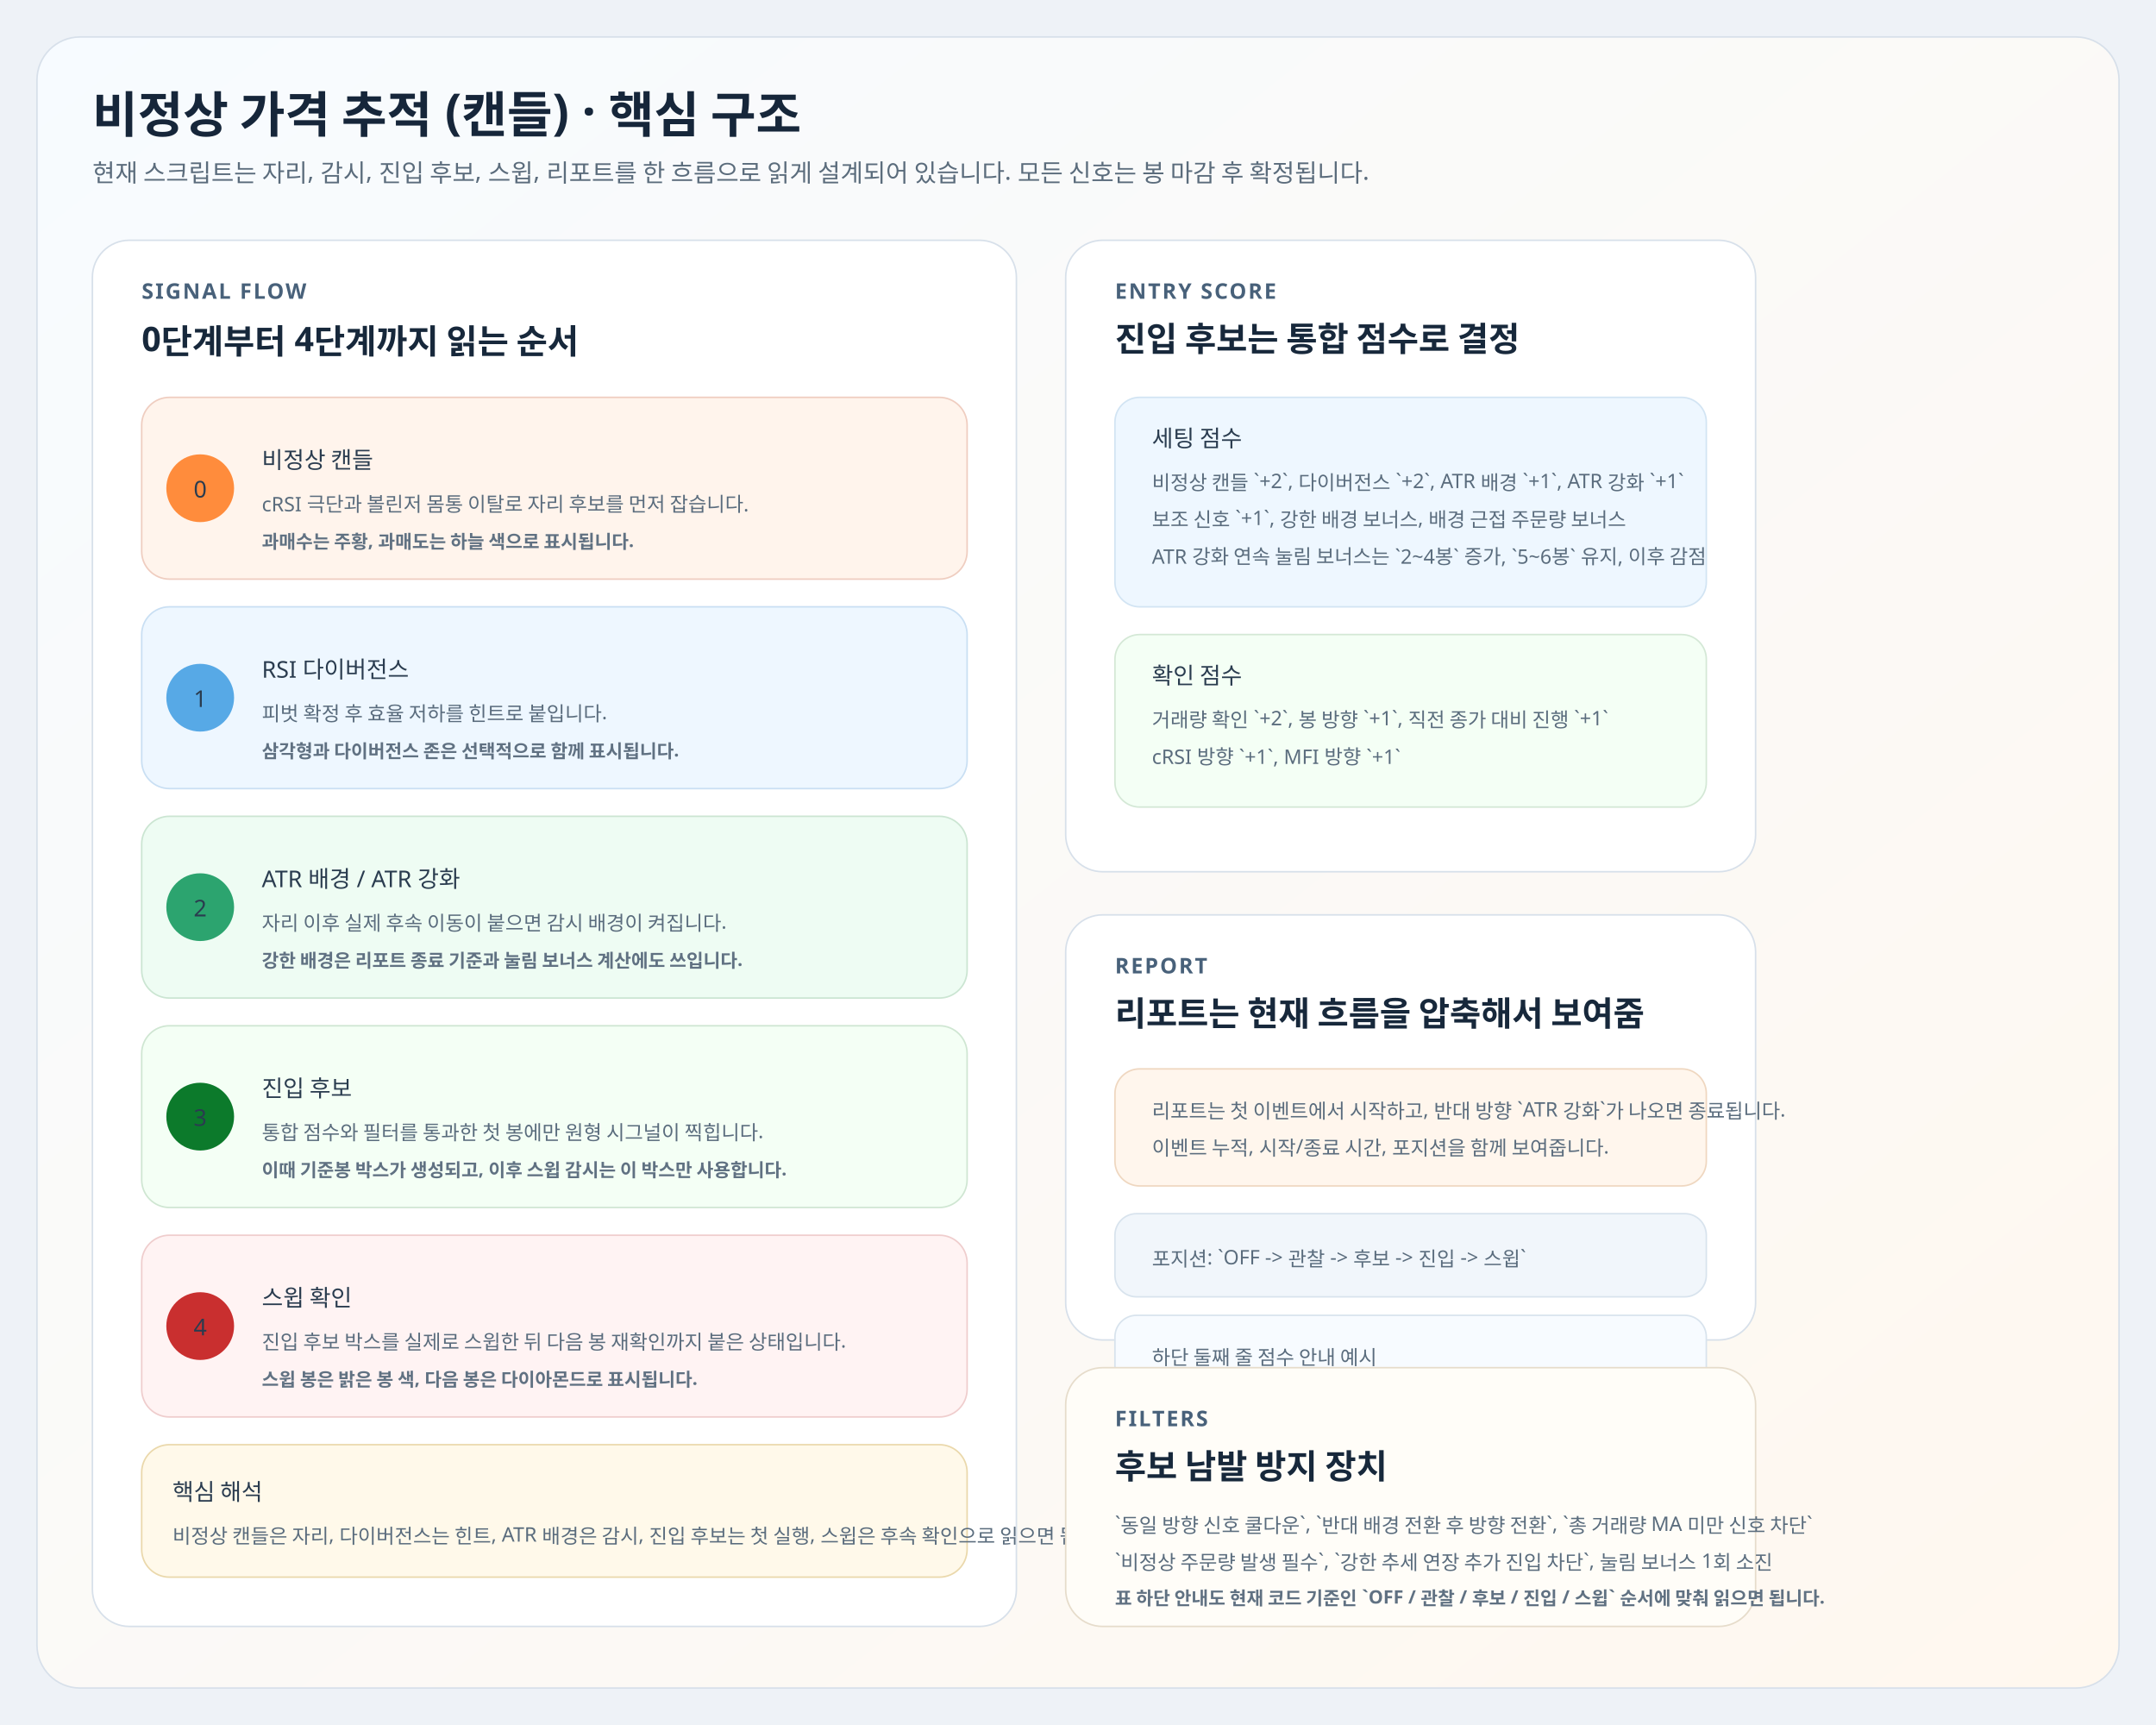
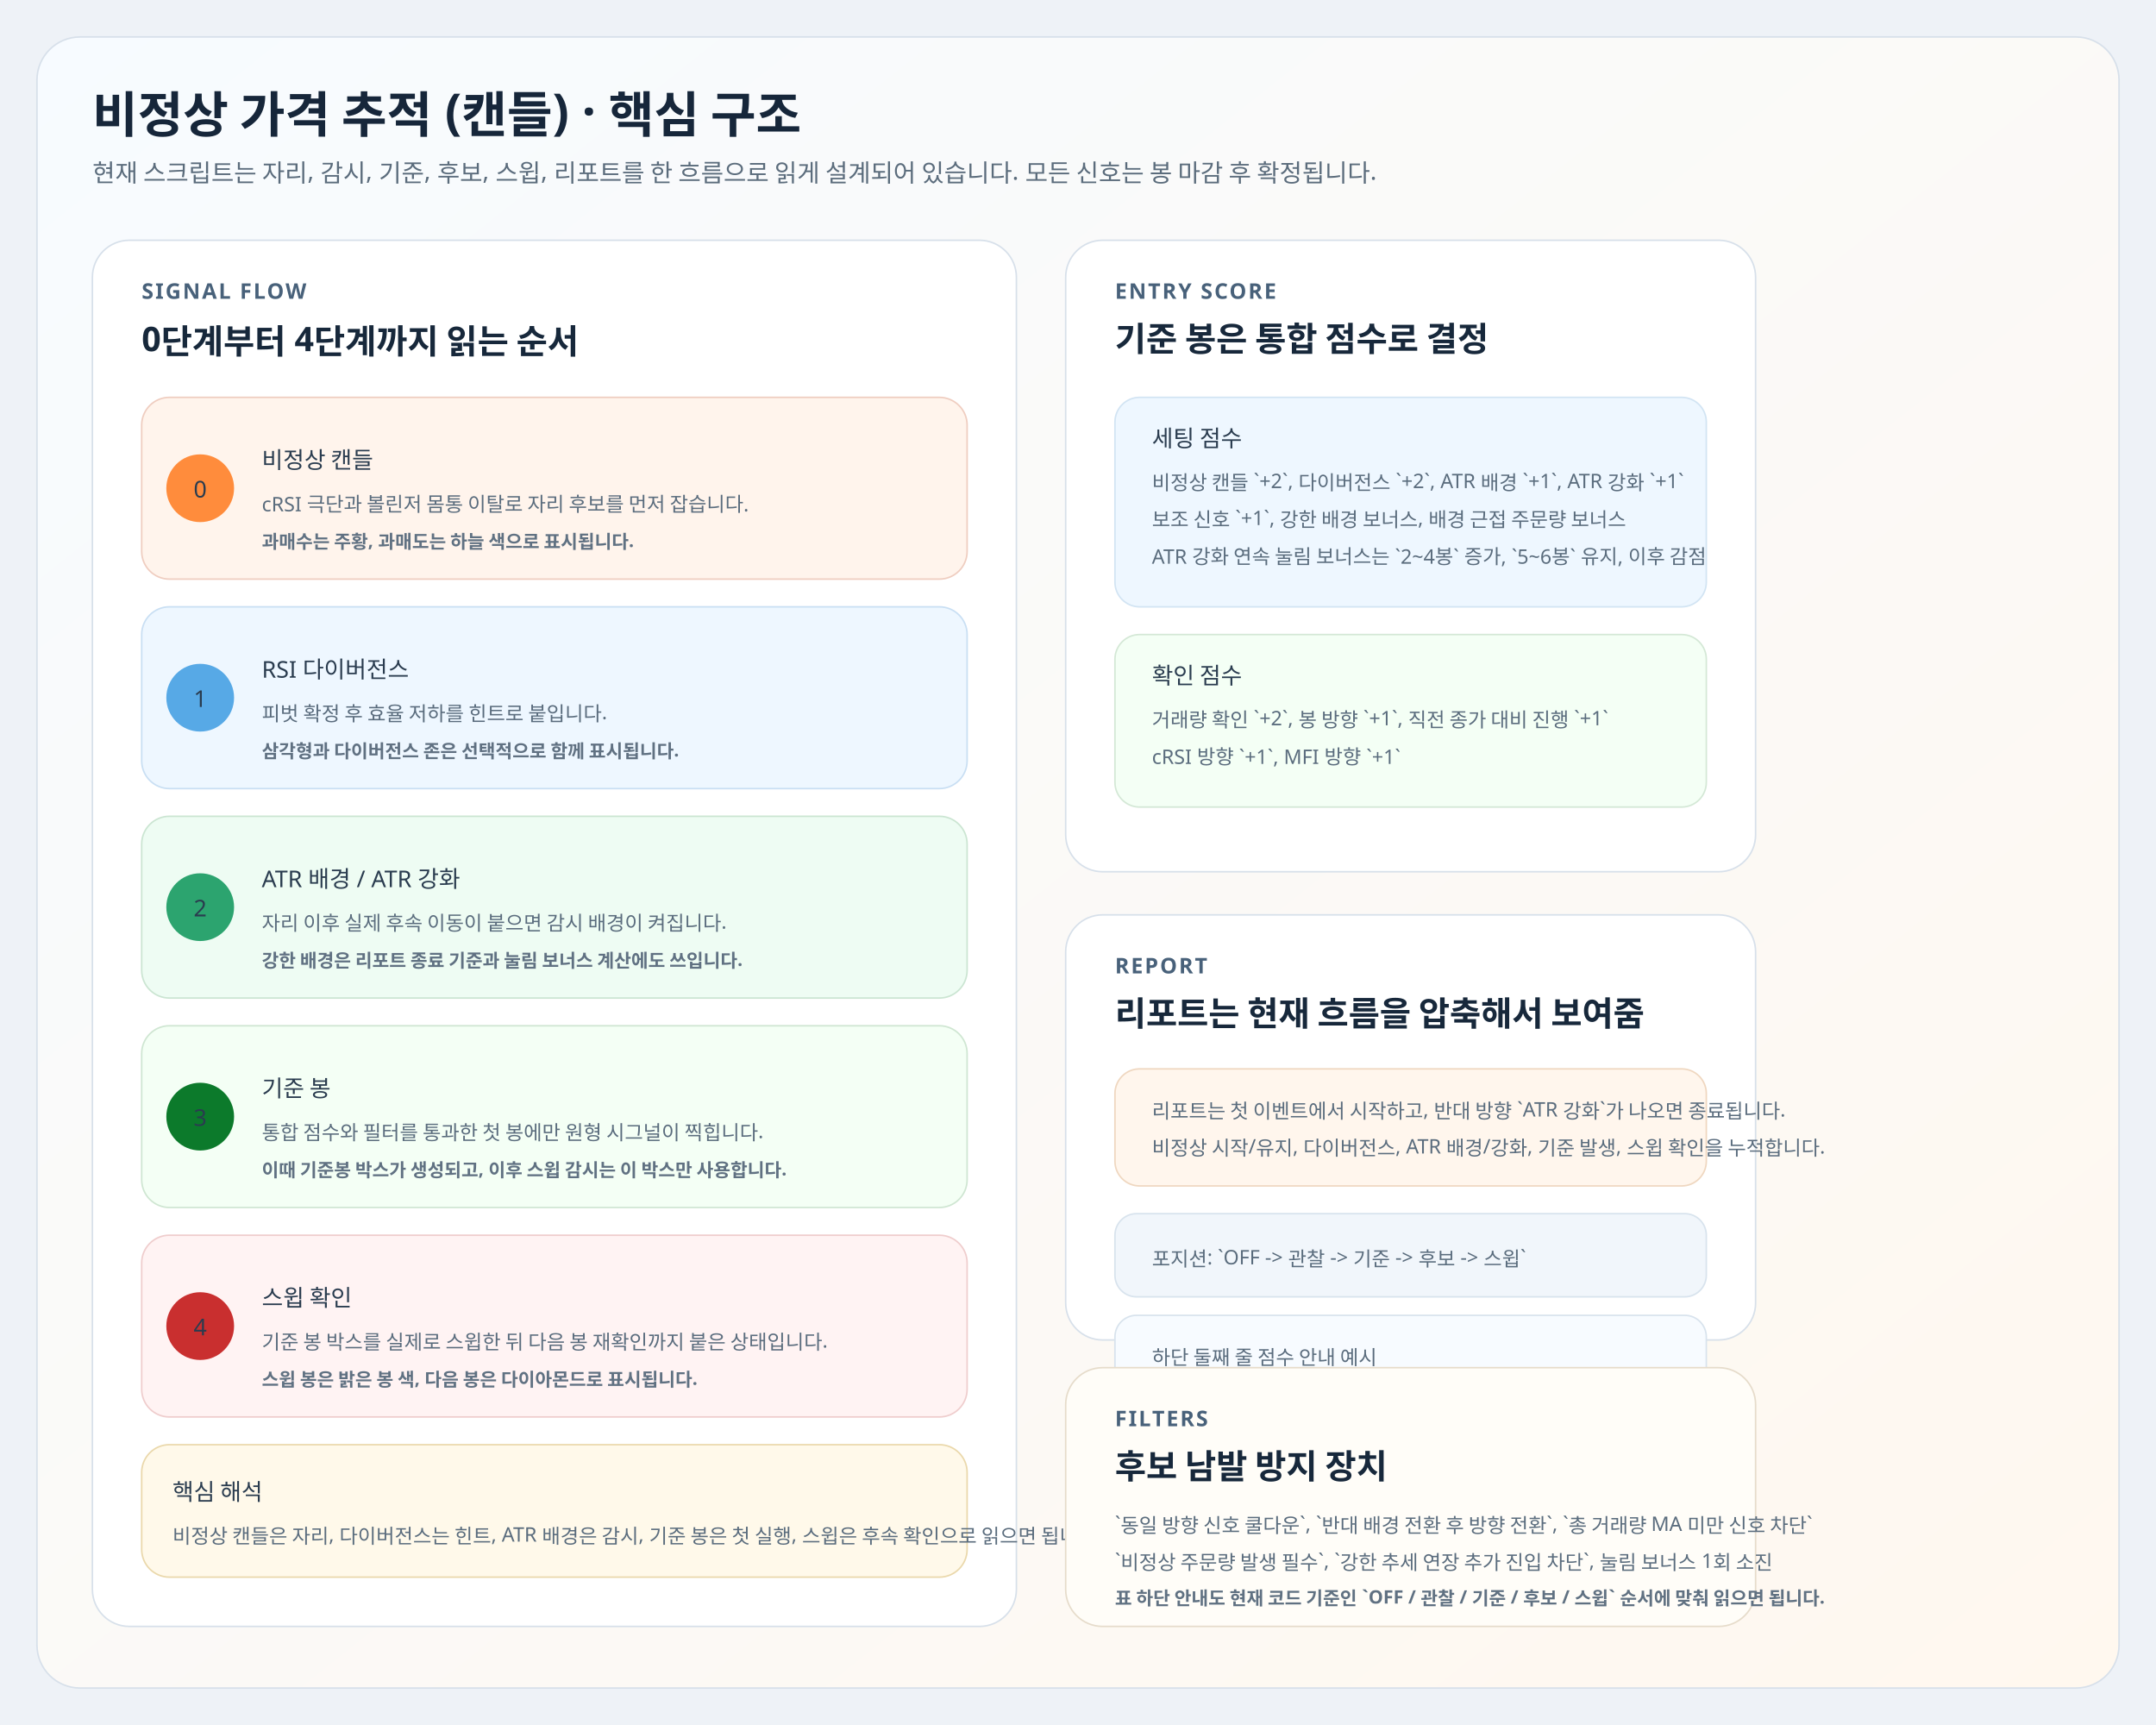
<svg xmlns="http://www.w3.org/2000/svg" width="1400" height="1120" viewBox="0 0 1400 1120" role="img" aria-labelledby="title desc">
  <defs>
    <linearGradient id="bg" x1="0%" y1="0%" x2="100%" y2="100%">
      <stop offset="0%" stop-color="#f7fbff" />
      <stop offset="100%" stop-color="#fff8ef" />
    </linearGradient>
    <style>
      .title { font: 700 32px 'Pretendard','Apple SD Gothic Neo','Malgun Gothic',sans-serif; fill: #16263a; }
      .subtitle { font: 500 16px 'Pretendard','Apple SD Gothic Neo','Malgun Gothic',sans-serif; fill: #5b6c7c; }
      .section { font: 700 14px 'Pretendard','Apple SD Gothic Neo','Malgun Gothic',sans-serif; fill: #48617a; letter-spacing: 0.08em; }
      .cardTitle { font: 700 22px 'Pretendard','Apple SD Gothic Neo','Malgun Gothic',sans-serif; fill: #17283b; }
      .body { font: 500 15px 'Pretendard','Apple SD Gothic Neo','Malgun Gothic',sans-serif; fill: #2a3c4f; }
      .small { font: 500 13px 'Pretendard','Apple SD Gothic Neo','Malgun Gothic',sans-serif; fill: #5a6c7d; }
      .tiny { font: 600 12px 'Pretendard','Apple SD Gothic Neo','Malgun Gothic',sans-serif; fill: #607182; }
      .center { text-anchor: middle; }
    </style>
  </defs>
  <rect width="1400" height="1120" fill="#eef2f7" />
  <rect x="24" y="24" width="1352" height="1072" rx="28" fill="url(#bg)" stroke="#d7e0ea" />
  <text x="60" y="86" class="title">비정상 가격 추적 (캔들) · 핵심 구조</text>
-   <text x="60" y="118" class="subtitle">현재 스크립트는 자리, 감시, 진입 후보, 스윕, 리포트를 한 흐름으로 읽게 설계되어 있습니다. 모든 신호는 봉 마감 후 확정됩니다.</text>
+   <text x="60" y="118" class="subtitle">현재 스크립트는 자리, 감시, 기준, 후보, 스윕, 리포트를 한 흐름으로 읽게 설계되어 있습니다. 모든 신호는 봉 마감 후 확정됩니다.</text>
  <rect x="60" y="156" width="600" height="900" rx="24" fill="#ffffff" stroke="#d7e0ea" />
  <text x="92" y="194" class="section">SIGNAL FLOW</text>
  <text x="92" y="228" class="cardTitle">0단계부터 4단계까지 읽는 순서</text>
  <rect x="92" y="258" width="536" height="118" rx="18" fill="#fff4ec" stroke="#efcdc0" />
  <circle cx="130" cy="317" r="22" fill="#ff8c3c" />
  <text x="130" y="323" class="body center" fill="#ffffff">0</text>
  <text x="170" y="304" class="body">비정상 캔들</text>
  <text x="170" y="332" class="small">cRSI 극단과 볼린저 몸통 이탈로 자리 후보를 먼저 잡습니다.</text>
  <text x="170" y="356" class="tiny">과매수는 주황, 과매도는 하늘 색으로 표시됩니다.</text>
  <rect x="92" y="394" width="536" height="118" rx="18" fill="#eef7ff" stroke="#c9dff3" />
  <circle cx="130" cy="453" r="22" fill="#57a9e6" />
  <text x="130" y="459" class="body center" fill="#ffffff">1</text>
  <text x="170" y="440" class="body">RSI 다이버전스</text>
  <text x="170" y="468" class="small">피벗 확정 후 효율 저하를 힌트로 붙입니다.</text>
  <text x="170" y="492" class="tiny">삼각형과 다이버전스 존은 선택적으로 함께 표시됩니다.</text>
  <rect x="92" y="530" width="536" height="118" rx="18" fill="#eefcf3" stroke="#cbe5d2" />
  <circle cx="130" cy="589" r="22" fill="#2ca46f" />
  <text x="130" y="595" class="body center" fill="#ffffff">2</text>
  <text x="170" y="576" class="body">ATR 배경 / ATR 강화</text>
  <text x="170" y="604" class="small">자리 이후 실제 후속 이동이 붙으면 감시 배경이 켜집니다.</text>
  <text x="170" y="628" class="tiny">강한 배경은 리포트 종료 기준과 눌림 보너스 계산에도 쓰입니다.</text>
  <rect x="92" y="666" width="536" height="118" rx="18" fill="#f4fff5" stroke="#cfe6d2" />
  <circle cx="130" cy="725" r="22" fill="#0c7a2b" />
  <text x="130" y="731" class="body center" fill="#ffffff">3</text>
-   <text x="170" y="712" class="body">진입 후보</text>
+   <text x="170" y="712" class="body">기준 봉</text>
  <text x="170" y="740" class="small">통합 점수와 필터를 통과한 첫 봉에만 원형 시그널이 찍힙니다.</text>
  <text x="170" y="764" class="tiny">이때 기준봉 박스가 생성되고, 이후 스윕 감시는 이 박스만 사용합니다.</text>
  <rect x="92" y="802" width="536" height="118" rx="18" fill="#fff3f3" stroke="#efcdcd" />
  <circle cx="130" cy="861" r="22" fill="#c92f2f" />
  <text x="130" y="867" class="body center" fill="#ffffff">4</text>
  <text x="170" y="848" class="body">스윕 확인</text>
-   <text x="170" y="876" class="small">진입 후보 박스를 실제로 스윕한 뒤 다음 봉 재확인까지 붙은 상태입니다.</text>
+   <text x="170" y="876" class="small">기준 봉 박스를 실제로 스윕한 뒤 다음 봉 재확인까지 붙은 상태입니다.</text>
  <text x="170" y="900" class="tiny">스윕 봉은 밝은 봉 색, 다음 봉은 다이아몬드로 표시됩니다.</text>
  <rect x="92" y="938" width="536" height="86" rx="18" fill="#fff9ea" stroke="#ead8ab" />
  <text x="112" y="974" class="body">핵심 해석</text>
-   <text x="112" y="1002" class="small">비정상 캔들은 자리, 다이버전스는 힌트, ATR 배경은 감시, 진입 후보는 첫 실행, 스윕은 후속 확인으로 읽으면 됩니다.</text>
+   <text x="112" y="1002" class="small">비정상 캔들은 자리, 다이버전스는 힌트, ATR 배경은 감시, 기준 봉은 첫 실행, 스윕은 후속 확인으로 읽으면 됩니다.</text>
  <rect x="692" y="156" width="448" height="410" rx="24" fill="#ffffff" stroke="#d7e0ea" />
  <text x="724" y="194" class="section">ENTRY SCORE</text>
-   <text x="724" y="228" class="cardTitle">진입 후보는 통합 점수로 결정</text>
+   <text x="724" y="228" class="cardTitle">기준 봉은 통합 점수로 결정</text>
  <rect x="724" y="258" width="384" height="136" rx="16" fill="#eef7ff" stroke="#d2e4f3" />
  <text x="748" y="290" class="body">세팅 점수</text>
  <text x="748" y="318" class="small">비정상 캔들 `+2`, 다이버전스 `+2`, ATR 배경 `+1`, ATR 강화 `+1`</text>
  <text x="748" y="342" class="small">보조 신호 `+1`, 강한 배경 보너스, 배경 근접 주문량 보너스</text>
  <text x="748" y="366" class="small">ATR 강화 연속 눌림 보너스는 `2~4봉` 증가, `5~6봉` 유지, 이후 감점</text>
  <rect x="724" y="412" width="384" height="112" rx="16" fill="#f4fff5" stroke="#d4e8d6" />
  <text x="748" y="444" class="body">확인 점수</text>
  <text x="748" y="472" class="small">거래량 확인 `+2`, 봉 방향 `+1`, 직전 종가 대비 진행 `+1`</text>
  <text x="748" y="496" class="small">cRSI 방향 `+1`, MFI 방향 `+1`</text>
  <rect x="692" y="594" width="448" height="276" rx="24" fill="#ffffff" stroke="#d7e0ea" />
  <text x="724" y="632" class="section">REPORT</text>
  <text x="724" y="666" class="cardTitle">리포트는 현재 흐름을 압축해서 보여줌</text>
  <rect x="724" y="694" width="384" height="76" rx="16" fill="#fff6ed" stroke="#efd7c0" />
  <text x="748" y="726" class="small">리포트는 첫 이벤트에서 시작하고, 반대 방향 `ATR 강화`가 나오면 종료됩니다.</text>
-   <text x="748" y="750" class="small">이벤트 누적, 시작/종료 시간, 포지션을 함께 보여줍니다.</text>
+   <text x="748" y="750" class="small">비정상 시작/유지, 다이버전스, ATR 배경/강화, 기준 발생, 스윕 확인을 누적합니다.</text>
  <rect x="724" y="788" width="384" height="54" rx="14" fill="#f1f6fb" stroke="#d8e3ed" />
-   <text x="748" y="822" class="small">포지션: `OFF -&gt; 관찰 -&gt; 후보 -&gt; 진입 -&gt; 스윕`</text>
+   <text x="748" y="822" class="small">포지션: `OFF -&gt; 관찰 -&gt; 기준 -&gt; 후보 -&gt; 스윕`</text>
  <rect x="724" y="854" width="384" height="78" rx="14" fill="#f7fbff" stroke="#d8e3ed" />
  <text x="748" y="886" class="small">하단 둘째 줄 점수 안내 예시</text>
-   <text x="748" y="914" class="body">`8점 미만 관찰 / 8~9점 후보 / 10점 이상 진입`</text>
+   <text x="748" y="914" class="body">`1~4점 약 / 5~7점 형성 / 8~9점 기준 / 10점+ 강화`</text>
  <rect x="692" y="888" width="448" height="168" rx="24" fill="#fffdf8" stroke="#e6dccb" />
  <text x="724" y="926" class="section">FILTERS</text>
  <text x="724" y="960" class="cardTitle">후보 남발 방지 장치</text>
  <text x="724" y="994" class="small">`동일 방향 신호 쿨다운`, `반대 배경 전환 후 방향 전환`, `총 거래량 MA 미만 신호 차단`</text>
  <text x="724" y="1018" class="small">`비정상 주문량 발생 필수`, `강한 추세 연장 추가 진입 차단`, 눌림 보너스 1회 소진</text>
-   <text x="724" y="1042" class="tiny">표 하단 안내도 현재 코드 기준인 `OFF / 관찰 / 후보 / 진입 / 스윕` 순서에 맞춰 읽으면 됩니다.</text>
+   <text x="724" y="1042" class="tiny">표 하단 안내도 현재 코드 기준인 `OFF / 관찰 / 기준 / 후보 / 스윕` 순서에 맞춰 읽으면 됩니다.</text>
</svg>
